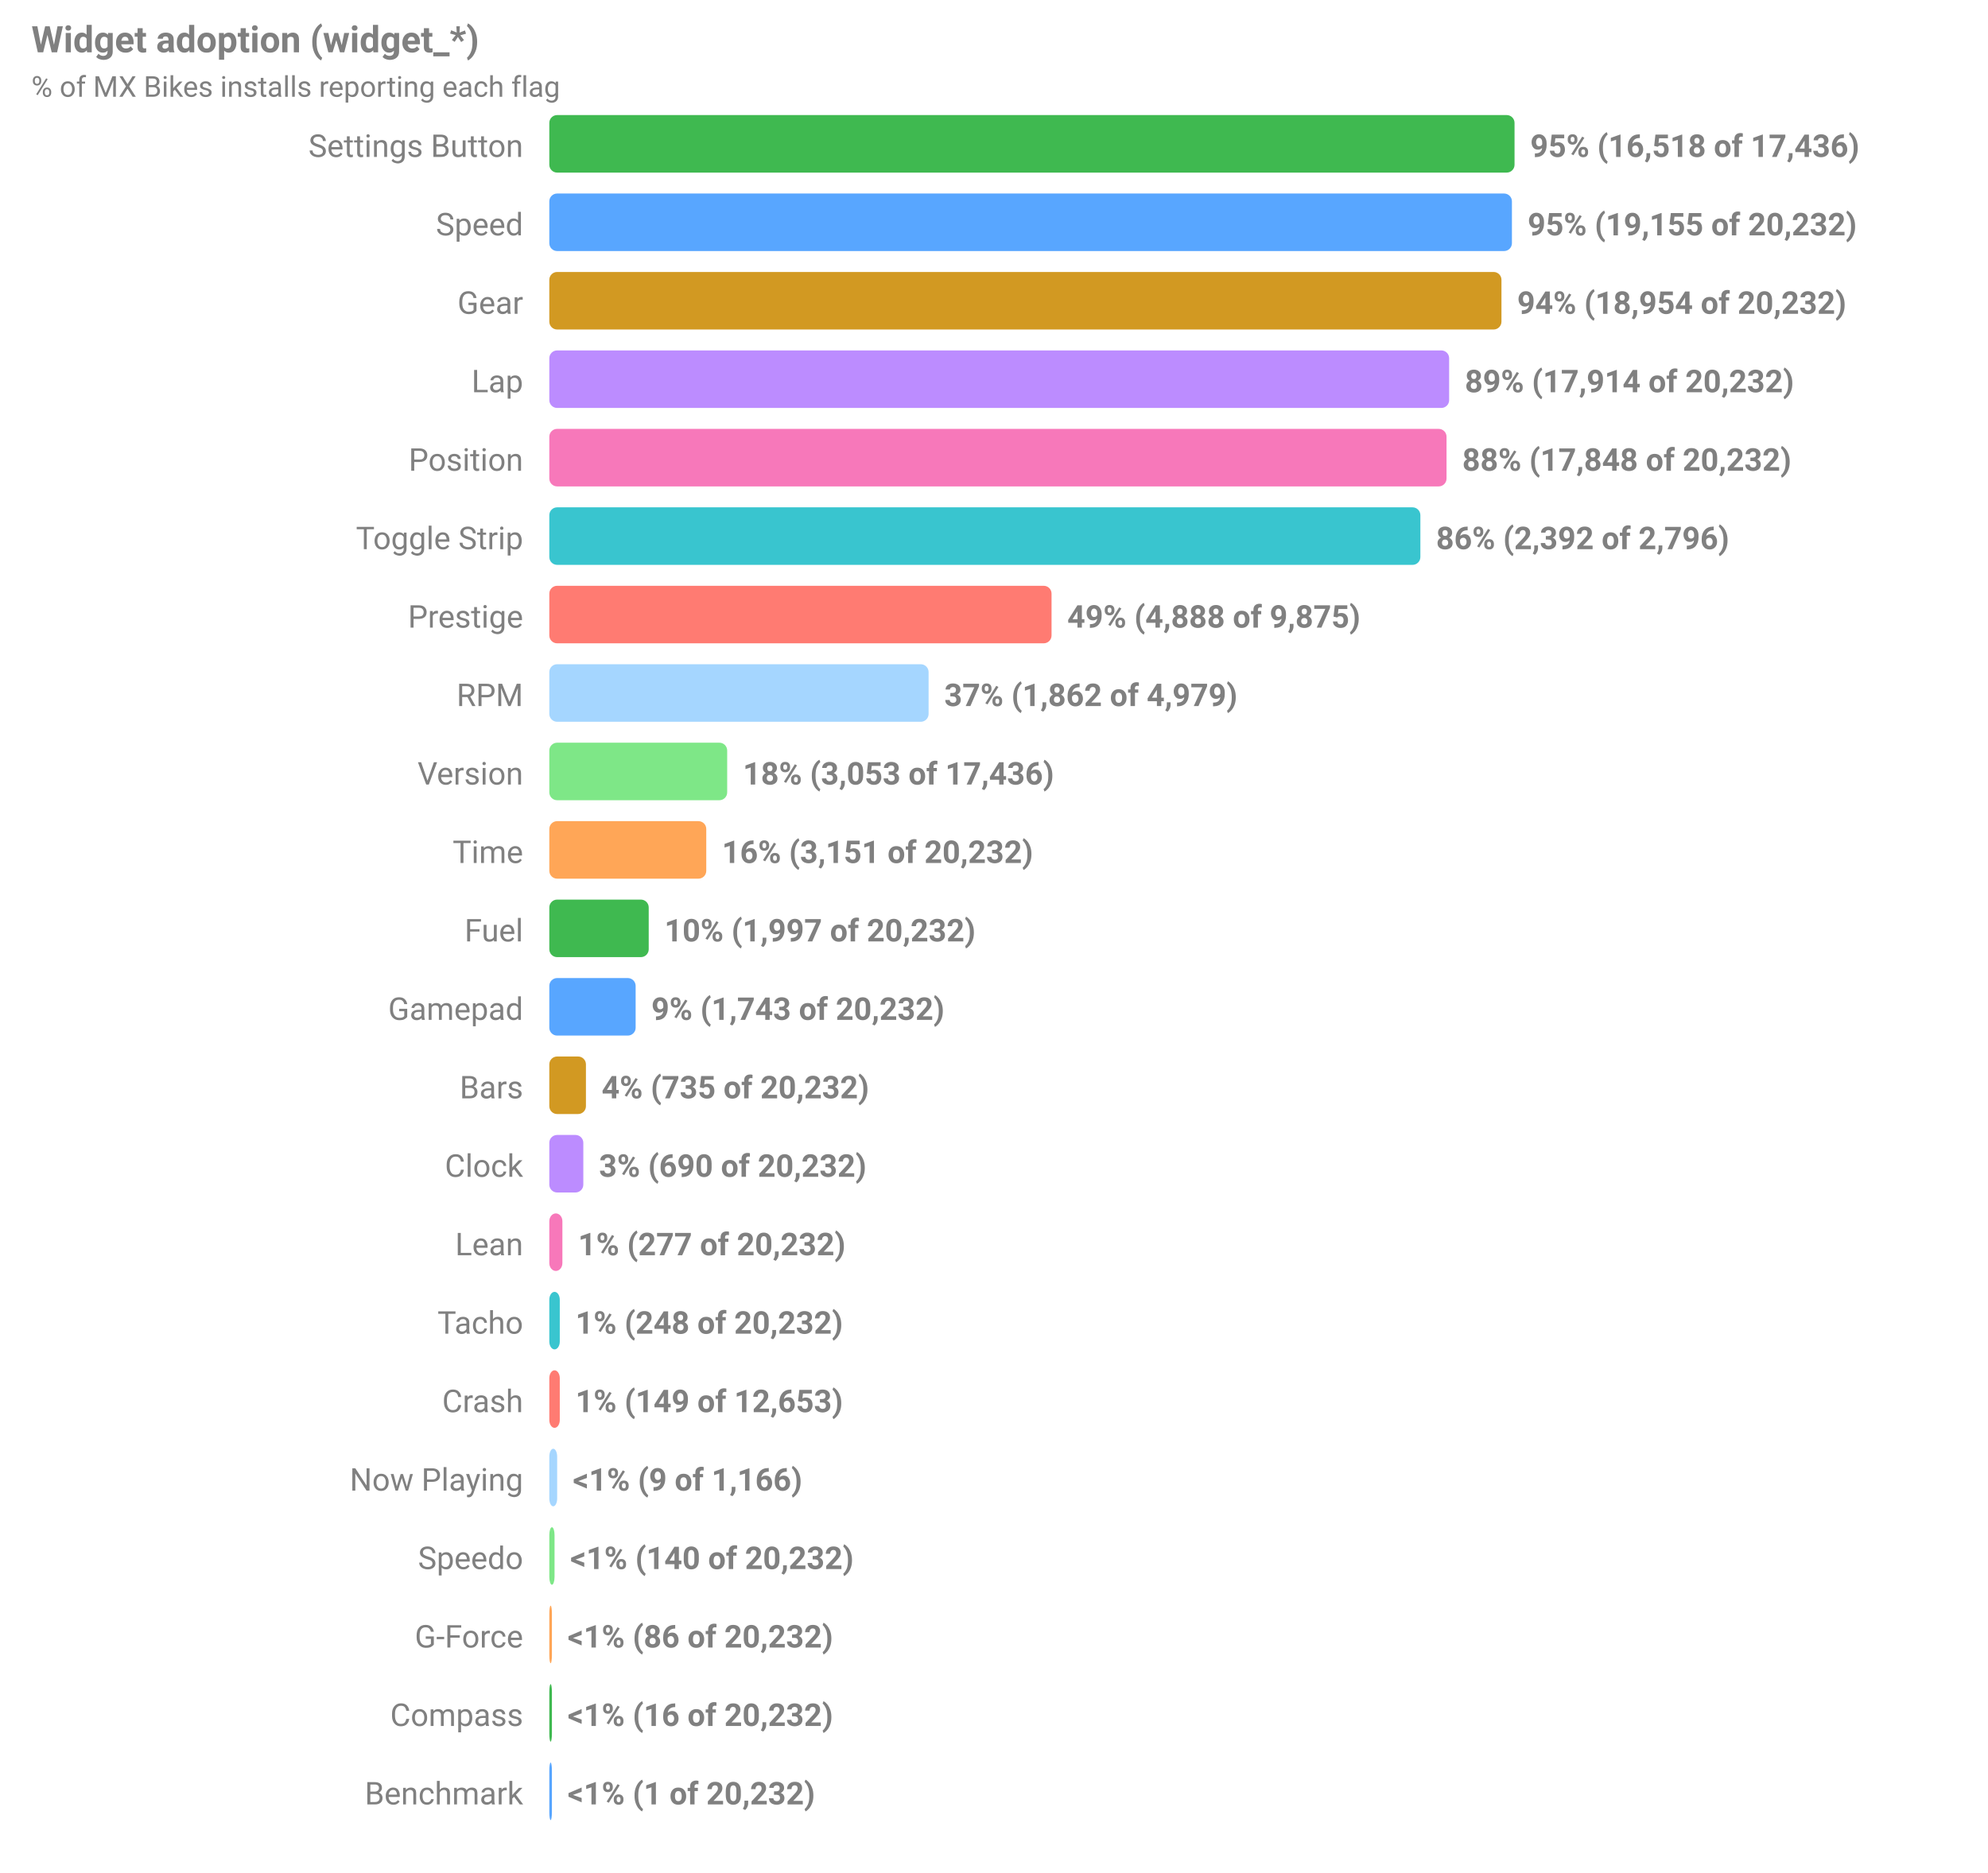
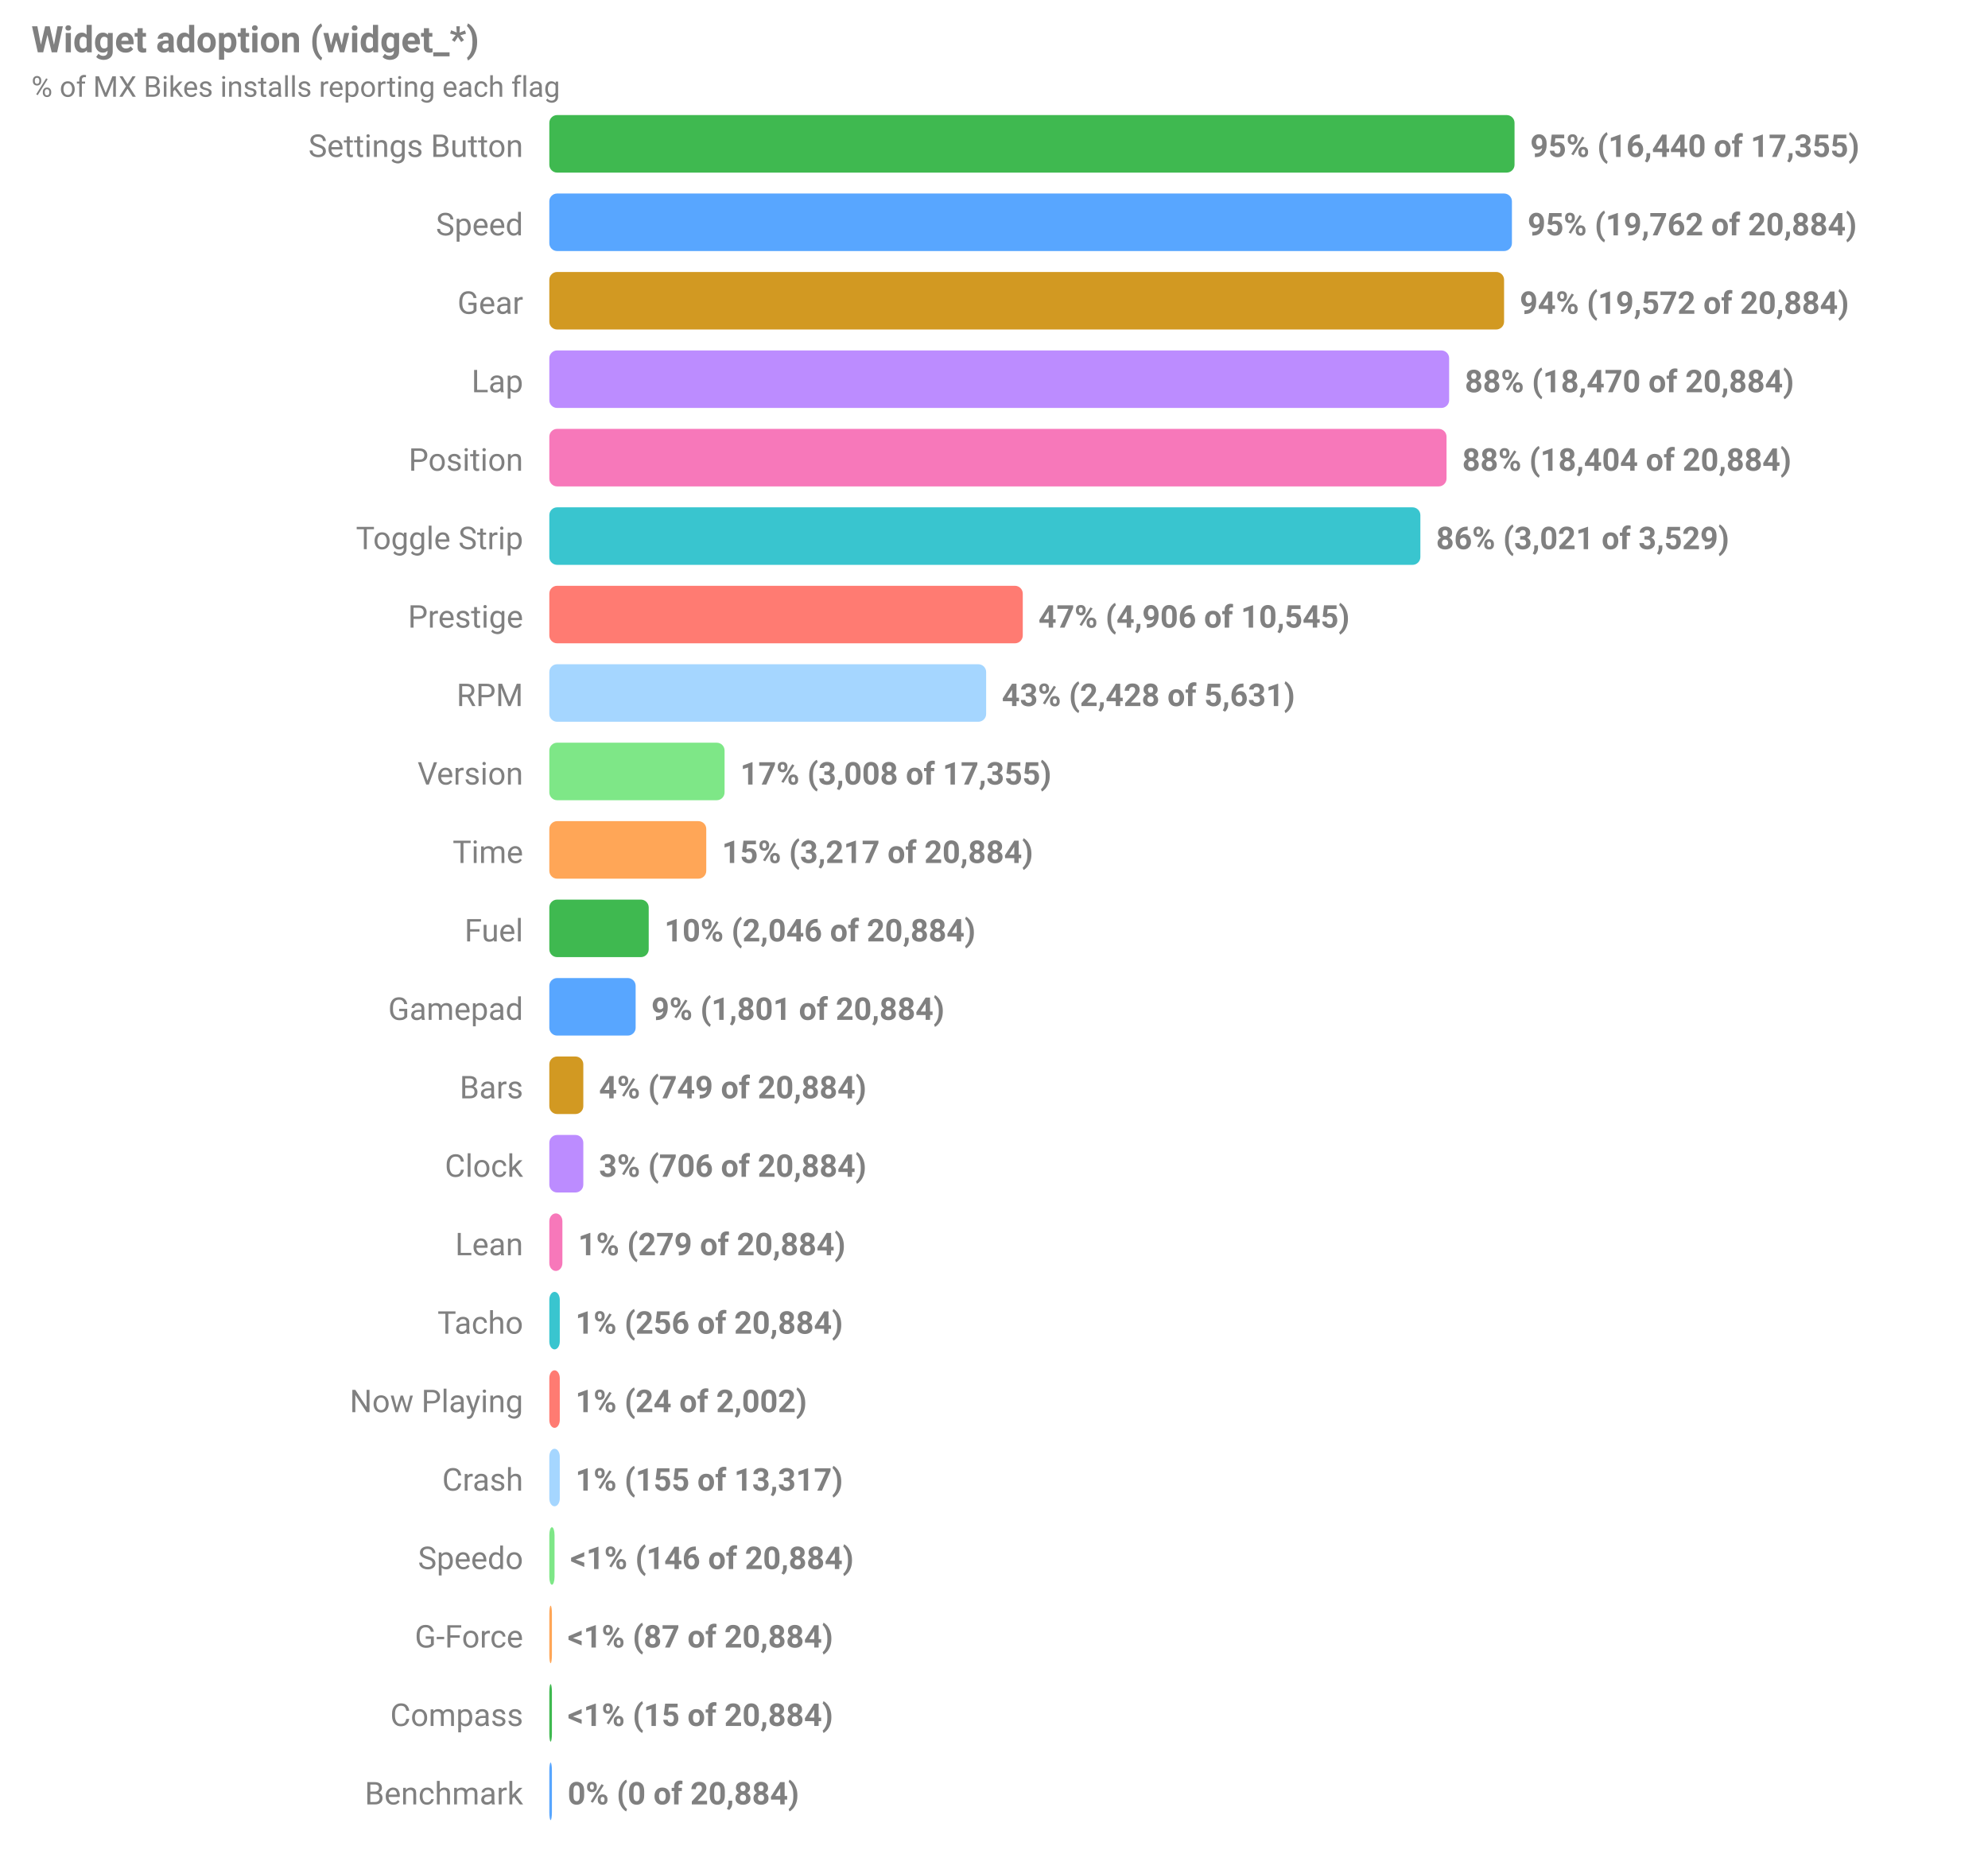
<svg xmlns="http://www.w3.org/2000/svg" width="760" height="716" viewBox="0 0 760 716" role="img" aria-label="Widget adoption (widget_*)">
  <style>
  text{font-family:-apple-system,BlinkMacSystemFont,'Segoe UI',Roboto,Helvetica,Arial,sans-serif}
  .grid{stroke:#808080;stroke-opacity:.3;stroke-width:1}
  .axis{stroke:#808080;stroke-width:1}
  .lbl{fill:#808080;font-size:12px}
  .val{fill:#808080;font-size:12px;font-weight:600}
  .title{fill:#808080;font-size:14px;font-weight:700}
  .sub{fill:#808080;font-size:11px}
  .gap{fill:#808080;opacity:.12}
  .gaplbl{fill:#808080;font-size:10px;opacity:.85}
  .ico{fill:#808080}
  .t1{fill:#e3b341}
  .t2{fill:#d29922}
  .t3{fill:#b7860b}
  .t4{fill:#946f0f}
</style>
  <text x="12" y="20" class="title">Widget adoption (widget_*)</text>
  <text x="12" y="37" class="sub">% of MX Bikes installs reporting each flag</text>
  <text x="200" y="60" class="lbl" text-anchor="end">Settings Button</text>
-   <rect x="210" y="44" width="369" height="22" rx="3" fill="#3fb950" data-tip="Settings Button: 95% (16,518 of 17,436)" />
-   <text x="585" y="60" class="val">95% (16,518 of 17,436)</text>
+   <rect x="210" y="44" width="369" height="22" rx="3" fill="#3fb950" data-tip="Settings Button: 95% (16,440 of 17,355)" />
+   <text x="585" y="60" class="val">95% (16,440 of 17,355)</text>
  <text x="200" y="90" class="lbl" text-anchor="end">Speed</text>
-   <rect x="210" y="74" width="368" height="22" rx="3" fill="#58a6ff" data-tip="Speed: 95% (19,155 of 20,232)" />
-   <text x="584" y="90" class="val">95% (19,155 of 20,232)</text>
+   <rect x="210" y="74" width="368" height="22" rx="3" fill="#58a6ff" data-tip="Speed: 95% (19,762 of 20,884)" />
+   <text x="584" y="90" class="val">95% (19,762 of 20,884)</text>
  <text x="200" y="120" class="lbl" text-anchor="end">Gear</text>
-   <rect x="210" y="104" width="364" height="22" rx="3" fill="#d29922" data-tip="Gear: 94% (18,954 of 20,232)" />
-   <text x="580" y="120" class="val">94% (18,954 of 20,232)</text>
+   <rect x="210" y="104" width="365" height="22" rx="3" fill="#d29922" data-tip="Gear: 94% (19,572 of 20,884)" />
+   <text x="581" y="120" class="val">94% (19,572 of 20,884)</text>
  <text x="200" y="150" class="lbl" text-anchor="end">Lap</text>
-   <rect x="210" y="134" width="344" height="22" rx="3" fill="#bc8cff" data-tip="Lap: 89% (17,914 of 20,232)" />
-   <text x="560" y="150" class="val">89% (17,914 of 20,232)</text>
+   <rect x="210" y="134" width="344" height="22" rx="3" fill="#bc8cff" data-tip="Lap: 88% (18,470 of 20,884)" />
+   <text x="560" y="150" class="val">88% (18,470 of 20,884)</text>
  <text x="200" y="180" class="lbl" text-anchor="end">Position</text>
-   <rect x="210" y="164" width="343" height="22" rx="3" fill="#f778ba" data-tip="Position: 88% (17,848 of 20,232)" />
-   <text x="559" y="180" class="val">88% (17,848 of 20,232)</text>
+   <rect x="210" y="164" width="343" height="22" rx="3" fill="#f778ba" data-tip="Position: 88% (18,404 of 20,884)" />
+   <text x="559" y="180" class="val">88% (18,404 of 20,884)</text>
  <text x="200" y="210" class="lbl" text-anchor="end">Toggle Strip</text>
-   <rect x="210" y="194" width="333" height="22" rx="3" fill="#39c5cf" data-tip="Toggle Strip: 86% (2,392 of 2,796)" />
-   <text x="549" y="210" class="val">86% (2,392 of 2,796)</text>
+   <rect x="210" y="194" width="333" height="22" rx="3" fill="#39c5cf" data-tip="Toggle Strip: 86% (3,021 of 3,529)" />
+   <text x="549" y="210" class="val">86% (3,021 of 3,529)</text>
  <text x="200" y="240" class="lbl" text-anchor="end">Prestige</text>
-   <rect x="210" y="224" width="192" height="22" rx="3" fill="#ff7b72" data-tip="Prestige: 49% (4,888 of 9,875)" />
-   <text x="408" y="240" class="val">49% (4,888 of 9,875)</text>
+   <rect x="210" y="224" width="181" height="22" rx="3" fill="#ff7b72" data-tip="Prestige: 47% (4,906 of 10,545)" />
+   <text x="397" y="240" class="val">47% (4,906 of 10,545)</text>
  <text x="200" y="270" class="lbl" text-anchor="end">RPM</text>
-   <rect x="210" y="254" width="145" height="22" rx="3" fill="#a5d6ff" data-tip="RPM: 37% (1,862 of 4,979)" />
-   <text x="361" y="270" class="val">37% (1,862 of 4,979)</text>
+   <rect x="210" y="254" width="167" height="22" rx="3" fill="#a5d6ff" data-tip="RPM: 43% (2,428 of 5,631)" />
+   <text x="383" y="270" class="val">43% (2,428 of 5,631)</text>
  <text x="200" y="300" class="lbl" text-anchor="end">Version</text>
-   <rect x="210" y="284" width="68" height="22" rx="3" fill="#7ee787" data-tip="Version: 18% (3,053 of 17,436)" />
-   <text x="284" y="300" class="val">18% (3,053 of 17,436)</text>
+   <rect x="210" y="284" width="67" height="22" rx="3" fill="#7ee787" data-tip="Version: 17% (3,008 of 17,355)" />
+   <text x="283" y="300" class="val">17% (3,008 of 17,355)</text>
  <text x="200" y="330" class="lbl" text-anchor="end">Time</text>
-   <rect x="210" y="314" width="60" height="22" rx="3" fill="#ffa657" data-tip="Time: 16% (3,151 of 20,232)" />
-   <text x="276" y="330" class="val">16% (3,151 of 20,232)</text>
+   <rect x="210" y="314" width="60" height="22" rx="3" fill="#ffa657" data-tip="Time: 15% (3,217 of 20,884)" />
+   <text x="276" y="330" class="val">15% (3,217 of 20,884)</text>
  <text x="200" y="360" class="lbl" text-anchor="end">Fuel</text>
-   <rect x="210" y="344" width="38" height="22" rx="3" fill="#3fb950" data-tip="Fuel: 10% (1,997 of 20,232)" />
-   <text x="254" y="360" class="val">10% (1,997 of 20,232)</text>
+   <rect x="210" y="344" width="38" height="22" rx="3" fill="#3fb950" data-tip="Fuel: 10% (2,046 of 20,884)" />
+   <text x="254" y="360" class="val">10% (2,046 of 20,884)</text>
  <text x="200" y="390" class="lbl" text-anchor="end">Gamepad</text>
-   <rect x="210" y="374" width="33" height="22" rx="3" fill="#58a6ff" data-tip="Gamepad: 9% (1,743 of 20,232)" />
-   <text x="249" y="390" class="val">9% (1,743 of 20,232)</text>
+   <rect x="210" y="374" width="33" height="22" rx="3" fill="#58a6ff" data-tip="Gamepad: 9% (1,801 of 20,884)" />
+   <text x="249" y="390" class="val">9% (1,801 of 20,884)</text>
  <text x="200" y="420" class="lbl" text-anchor="end">Bars</text>
-   <rect x="210" y="404" width="14" height="22" rx="3" fill="#d29922" data-tip="Bars: 4% (735 of 20,232)" />
-   <text x="230" y="420" class="val">4% (735 of 20,232)</text>
+   <rect x="210" y="404" width="13" height="22" rx="3" fill="#d29922" data-tip="Bars: 4% (749 of 20,884)" />
+   <text x="229" y="420" class="val">4% (749 of 20,884)</text>
  <text x="200" y="450" class="lbl" text-anchor="end">Clock</text>
-   <rect x="210" y="434" width="13" height="22" rx="3" fill="#bc8cff" data-tip="Clock: 3% (690 of 20,232)" />
-   <text x="229" y="450" class="val">3% (690 of 20,232)</text>
+   <rect x="210" y="434" width="13" height="22" rx="3" fill="#bc8cff" data-tip="Clock: 3% (706 of 20,884)" />
+   <text x="229" y="450" class="val">3% (706 of 20,884)</text>
  <text x="200" y="480" class="lbl" text-anchor="end">Lean</text>
-   <rect x="210" y="464" width="5" height="22" rx="3" fill="#f778ba" data-tip="Lean: 1% (277 of 20,232)" />
-   <text x="221" y="480" class="val">1% (277 of 20,232)</text>
+   <rect x="210" y="464" width="5" height="22" rx="3" fill="#f778ba" data-tip="Lean: 1% (279 of 20,884)" />
+   <text x="221" y="480" class="val">1% (279 of 20,884)</text>
  <text x="200" y="510" class="lbl" text-anchor="end">Tacho</text>
-   <rect x="210" y="494" width="4" height="22" rx="3" fill="#39c5cf" data-tip="Tacho: 1% (248 of 20,232)" />
-   <text x="220" y="510" class="val">1% (248 of 20,232)</text>
-   <text x="200" y="540" class="lbl" text-anchor="end">Crash</text>
-   <rect x="210" y="524" width="4" height="22" rx="3" fill="#ff7b72" data-tip="Crash: 1% (149 of 12,653)" />
-   <text x="220" y="540" class="val">1% (149 of 12,653)</text>
-   <text x="200" y="570" class="lbl" text-anchor="end">Now Playing</text>
-   <rect x="210" y="554" width="3" height="22" rx="3" fill="#a5d6ff" data-tip="Now Playing: &lt;1% (9 of 1,166)" />
-   <text x="219" y="570" class="val">&lt;1% (9 of 1,166)</text>
+   <rect x="210" y="494" width="4" height="22" rx="3" fill="#39c5cf" data-tip="Tacho: 1% (256 of 20,884)" />
+   <text x="220" y="510" class="val">1% (256 of 20,884)</text>
+   <text x="200" y="540" class="lbl" text-anchor="end">Now Playing</text>
+   <rect x="210" y="524" width="4" height="22" rx="3" fill="#ff7b72" data-tip="Now Playing: 1% (24 of 2,002)" />
+   <text x="220" y="540" class="val">1% (24 of 2,002)</text>
+   <text x="200" y="570" class="lbl" text-anchor="end">Crash</text>
+   <rect x="210" y="554" width="4" height="22" rx="3" fill="#a5d6ff" data-tip="Crash: 1% (155 of 13,317)" />
+   <text x="220" y="570" class="val">1% (155 of 13,317)</text>
  <text x="200" y="600" class="lbl" text-anchor="end">Speedo</text>
-   <rect x="210" y="584" width="2" height="22" rx="3" fill="#7ee787" data-tip="Speedo: &lt;1% (140 of 20,232)" />
-   <text x="218" y="600" class="val">&lt;1% (140 of 20,232)</text>
+   <rect x="210" y="584" width="2" height="22" rx="3" fill="#7ee787" data-tip="Speedo: &lt;1% (146 of 20,884)" />
+   <text x="218" y="600" class="val">&lt;1% (146 of 20,884)</text>
  <text x="200" y="630" class="lbl" text-anchor="end">G-Force</text>
-   <rect x="210" y="614" width="1" height="22" rx="3" fill="#ffa657" data-tip="G-Force: &lt;1% (86 of 20,232)" />
-   <text x="217" y="630" class="val">&lt;1% (86 of 20,232)</text>
+   <rect x="210" y="614" width="1" height="22" rx="3" fill="#ffa657" data-tip="G-Force: &lt;1% (87 of 20,884)" />
+   <text x="217" y="630" class="val">&lt;1% (87 of 20,884)</text>
  <text x="200" y="660" class="lbl" text-anchor="end">Compass</text>
-   <rect x="210" y="644" width="1" height="22" rx="3" fill="#3fb950" data-tip="Compass: &lt;1% (16 of 20,232)" />
-   <text x="217" y="660" class="val">&lt;1% (16 of 20,232)</text>
+   <rect x="210" y="644" width="1" height="22" rx="3" fill="#3fb950" data-tip="Compass: &lt;1% (15 of 20,884)" />
+   <text x="217" y="660" class="val">&lt;1% (15 of 20,884)</text>
  <text x="200" y="690" class="lbl" text-anchor="end">Benchmark</text>
-   <rect x="210" y="674" width="1" height="22" rx="3" fill="#58a6ff" data-tip="Benchmark: &lt;1% (1 of 20,232)" />
-   <text x="217" y="690" class="val">&lt;1% (1 of 20,232)</text>
+   <rect x="210" y="674" width="1" height="22" rx="3" fill="#58a6ff" data-tip="Benchmark: 0% (0 of 20,884)" />
+   <text x="217" y="690" class="val">0% (0 of 20,884)</text>
</svg>
